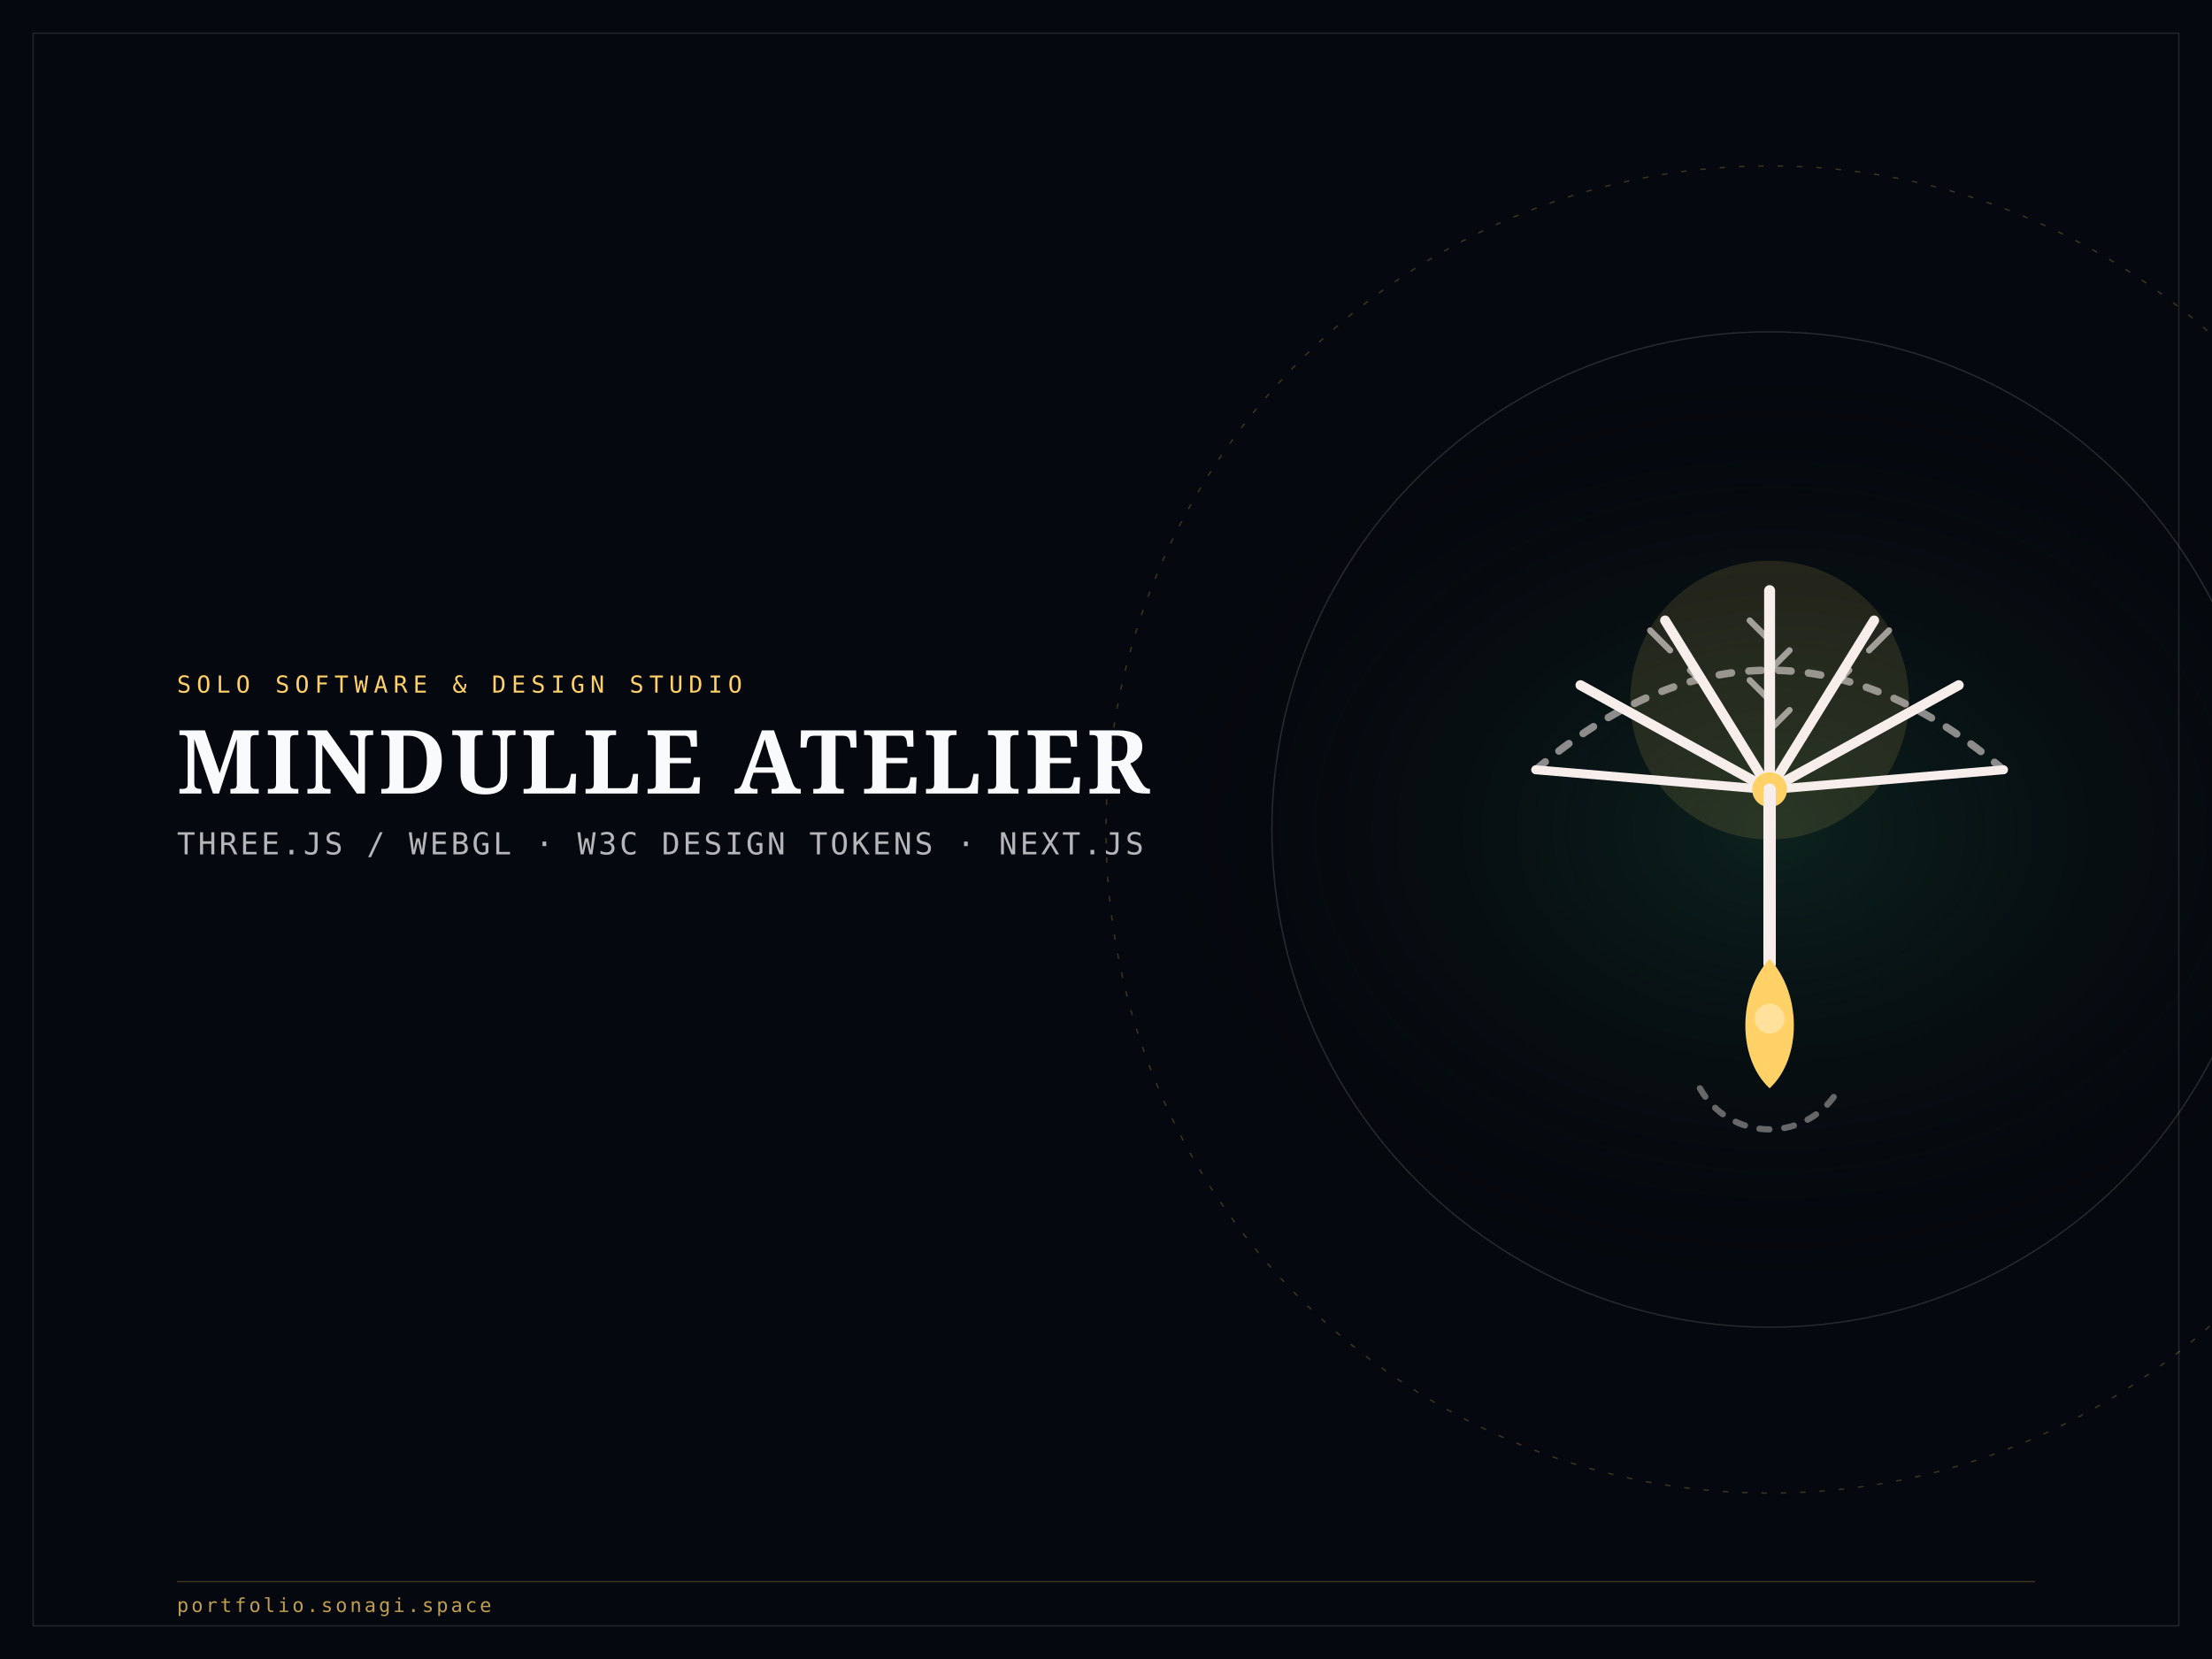
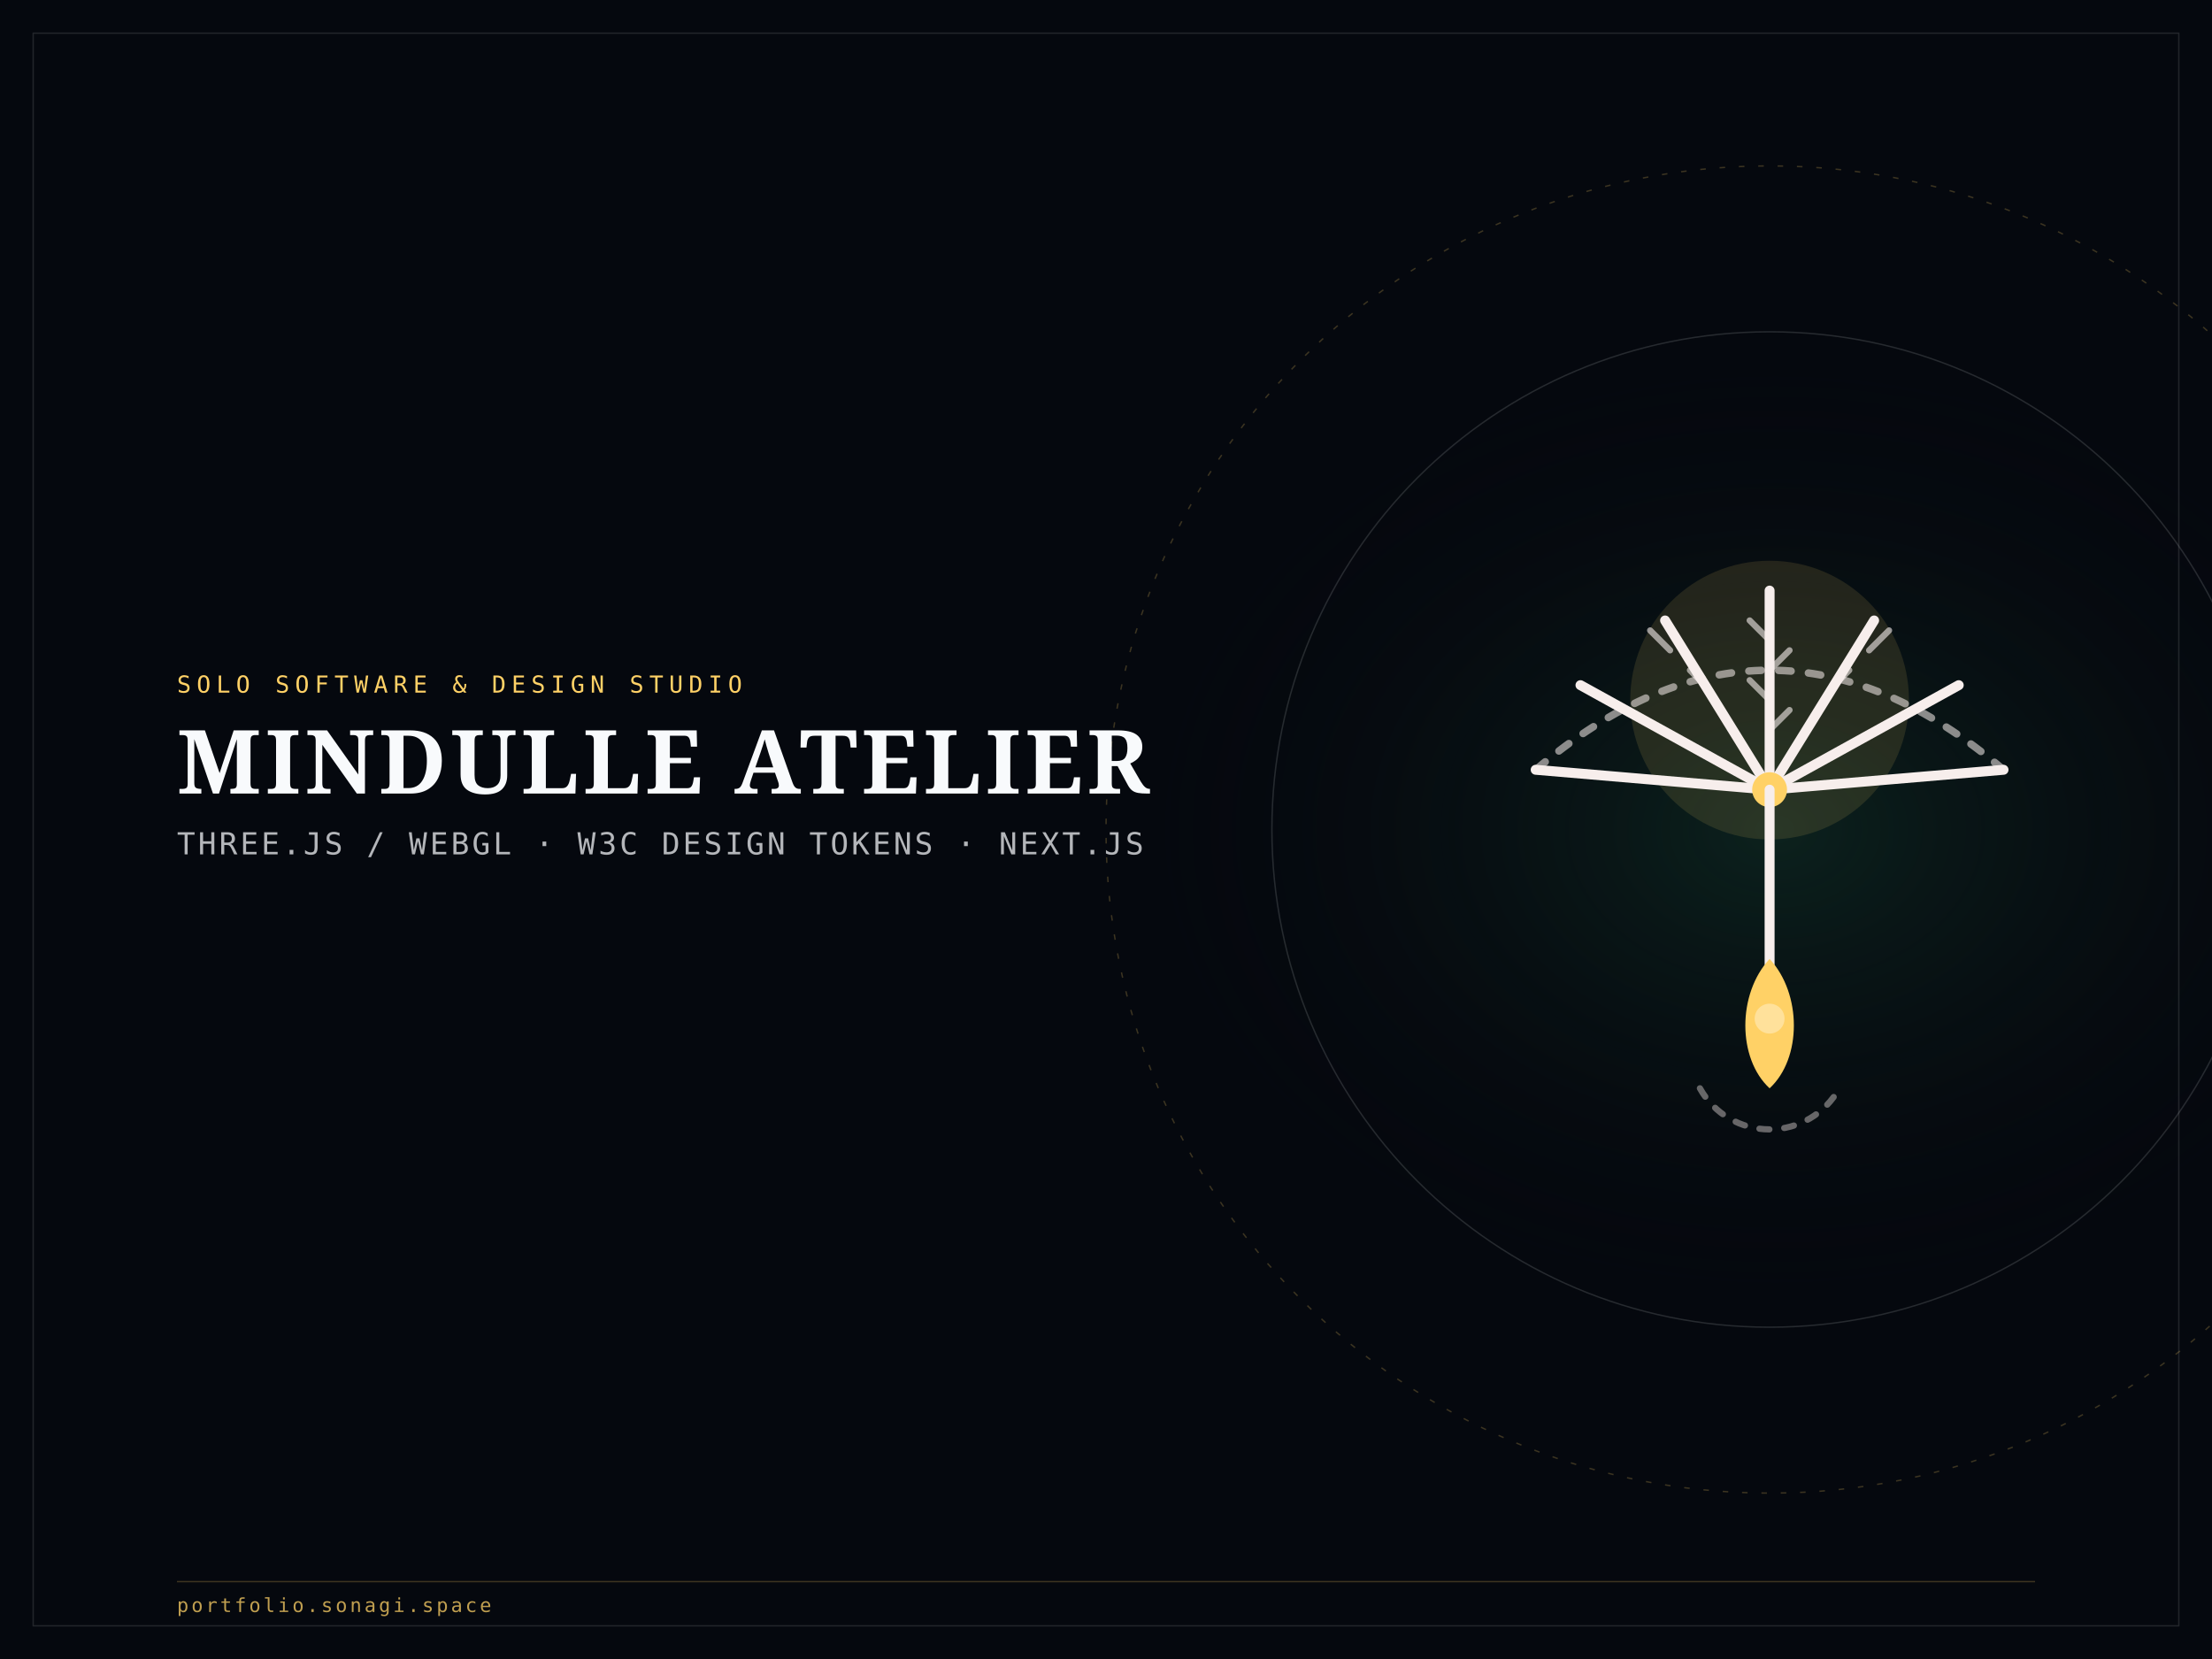
<svg xmlns="http://www.w3.org/2000/svg" viewBox="0 0 1600 1200" width="1600" height="1200" fill="none">
  <defs>
    <radialGradient id="bGlow" cx="80%" cy="50%" r="48%">
      <stop offset="0%" stop-color="#103026" stop-opacity="0.65" />
      <stop offset="60%" stop-color="#05080E" stop-opacity="0" />
    </radialGradient>
  </defs>
  <rect width="1600" height="1200" fill="#05080E" />
  <rect width="1600" height="1200" fill="url(#bGlow)" />
  <rect x="24" y="24" width="1552" height="1152" stroke="rgba(255,255,255,0.12)" stroke-width="1" />
  <line x1="128" y1="1144" x2="1472" y2="1144" stroke="rgba(255,209,102,0.22)" stroke-width="1" />
  <circle cx="1280" cy="600" r="480" stroke="rgba(255,209,102,0.22)" stroke-width="1" stroke-dasharray="4 10" />
  <circle cx="1280" cy="600" r="360" stroke="rgba(248,250,252,0.14)" stroke-width="1" />
  <g transform="translate(1064, 384) scale(3.6)">
    <circle cx="60" cy="34" r="28" fill="rgba(255,209,102,0.12)" />
-     <line x1="60" y1="52" x2="60" y2="12" stroke="#F7EEEC" stroke-width="2.2" stroke-linecap="round" />
+     <line x1="60" y1="52" x2="60" y2="12" stroke="#F7EEEC" stroke-width="2" stroke-linecap="round" />
    <line x1="60" y1="52" x2="39" y2="18" stroke="#F7EEEC" stroke-width="2" stroke-linecap="round" />
    <line x1="60" y1="52" x2="81" y2="18" stroke="#F7EEEC" stroke-width="2" stroke-linecap="round" />
    <line x1="60" y1="52" x2="22" y2="31" stroke="#F7EEEC" stroke-width="2" stroke-linecap="round" />
    <line x1="60" y1="52" x2="98" y2="31" stroke="#F7EEEC" stroke-width="2" stroke-linecap="round" />
-     <line x1="60" y1="52" x2="13" y2="48" stroke="#F7EEEC" stroke-width="1.8" stroke-linecap="round" />
-     <line x1="60" y1="52" x2="107" y2="48" stroke="#F7EEEC" stroke-width="1.8" stroke-linecap="round" />
+     <line x1="60" y1="52" x2="13" y2="48" stroke="#F7EEEC" stroke-width="2" stroke-linecap="round" />
+     <line x1="60" y1="52" x2="107" y2="48" stroke="#F7EEEC" stroke-width="2" stroke-linecap="round" />
    <path d="M 60 22 L 56 18 M 60 28 L 64 24 M 60 34 L 56 30 M 60 40 L 64 36 M 48 32 L 44 28 M 40 24 L 36 20 M 72 32 L 76 28 M 80 24 L 84 20" stroke="#F7EEEC" stroke-width="1.25" stroke-linecap="round" opacity="0.6" />
    <path d="M 13 48 Q 60 8 107 48" stroke="#F7EEEC" stroke-width="1.5" stroke-linecap="round" stroke-dasharray="2.5 3.5" opacity="0.55" />
    <circle cx="60" cy="52" r="3.5" fill="#FFD166" />
-     <line x1="60" y1="52" x2="60" y2="87" stroke="#F7EEEC" stroke-width="2.5" stroke-linecap="round" />
+     <line x1="60" y1="52" x2="60" y2="87" stroke="#F7EEEC" stroke-width="2" stroke-linecap="round" />
    <path d="M 60 86 C 53.5 93, 53.5 106, 60 112 C 66.5 106, 66.5 93, 60 86 Z" fill="#FFD166" />
    <circle cx="60" cy="98" r="3" fill="#FFFFFF" opacity="0.35" />
    <path d="M 46 112 A 16 16 0 0 0 74 112" stroke="#F7EEEC" stroke-width="1.25" stroke-linecap="round" stroke-dasharray="2 3" opacity="0.4" />
  </g>
  <text x="128" y="501" fill="#FFD166" font-family="JetBrains Mono, ui-monospace, monospace" font-size="17" letter-spacing="4">SOLO SOFTWARE &amp; DESIGN STUDIO</text>
  <text x="128" y="574" fill="#F8FAFC" font-family="Cormorant Garamond, Georgia, serif" font-size="64" font-weight="600" letter-spacing="3">MINDULLE ATELIER</text>
  <text x="128" y="618" fill="rgba(248,250,252,0.72)" font-family="JetBrains Mono, ui-monospace, monospace" font-size="22" letter-spacing="2">THREE.JS / WEBGL · W3C DESIGN TOKENS · NEXT.JS</text>
  <text x="128" y="1166" fill="rgba(255,209,102,0.75)" font-family="JetBrains Mono, ui-monospace, monospace" font-size="14" letter-spacing="2">portfolio.sonagi.space</text>
</svg>
